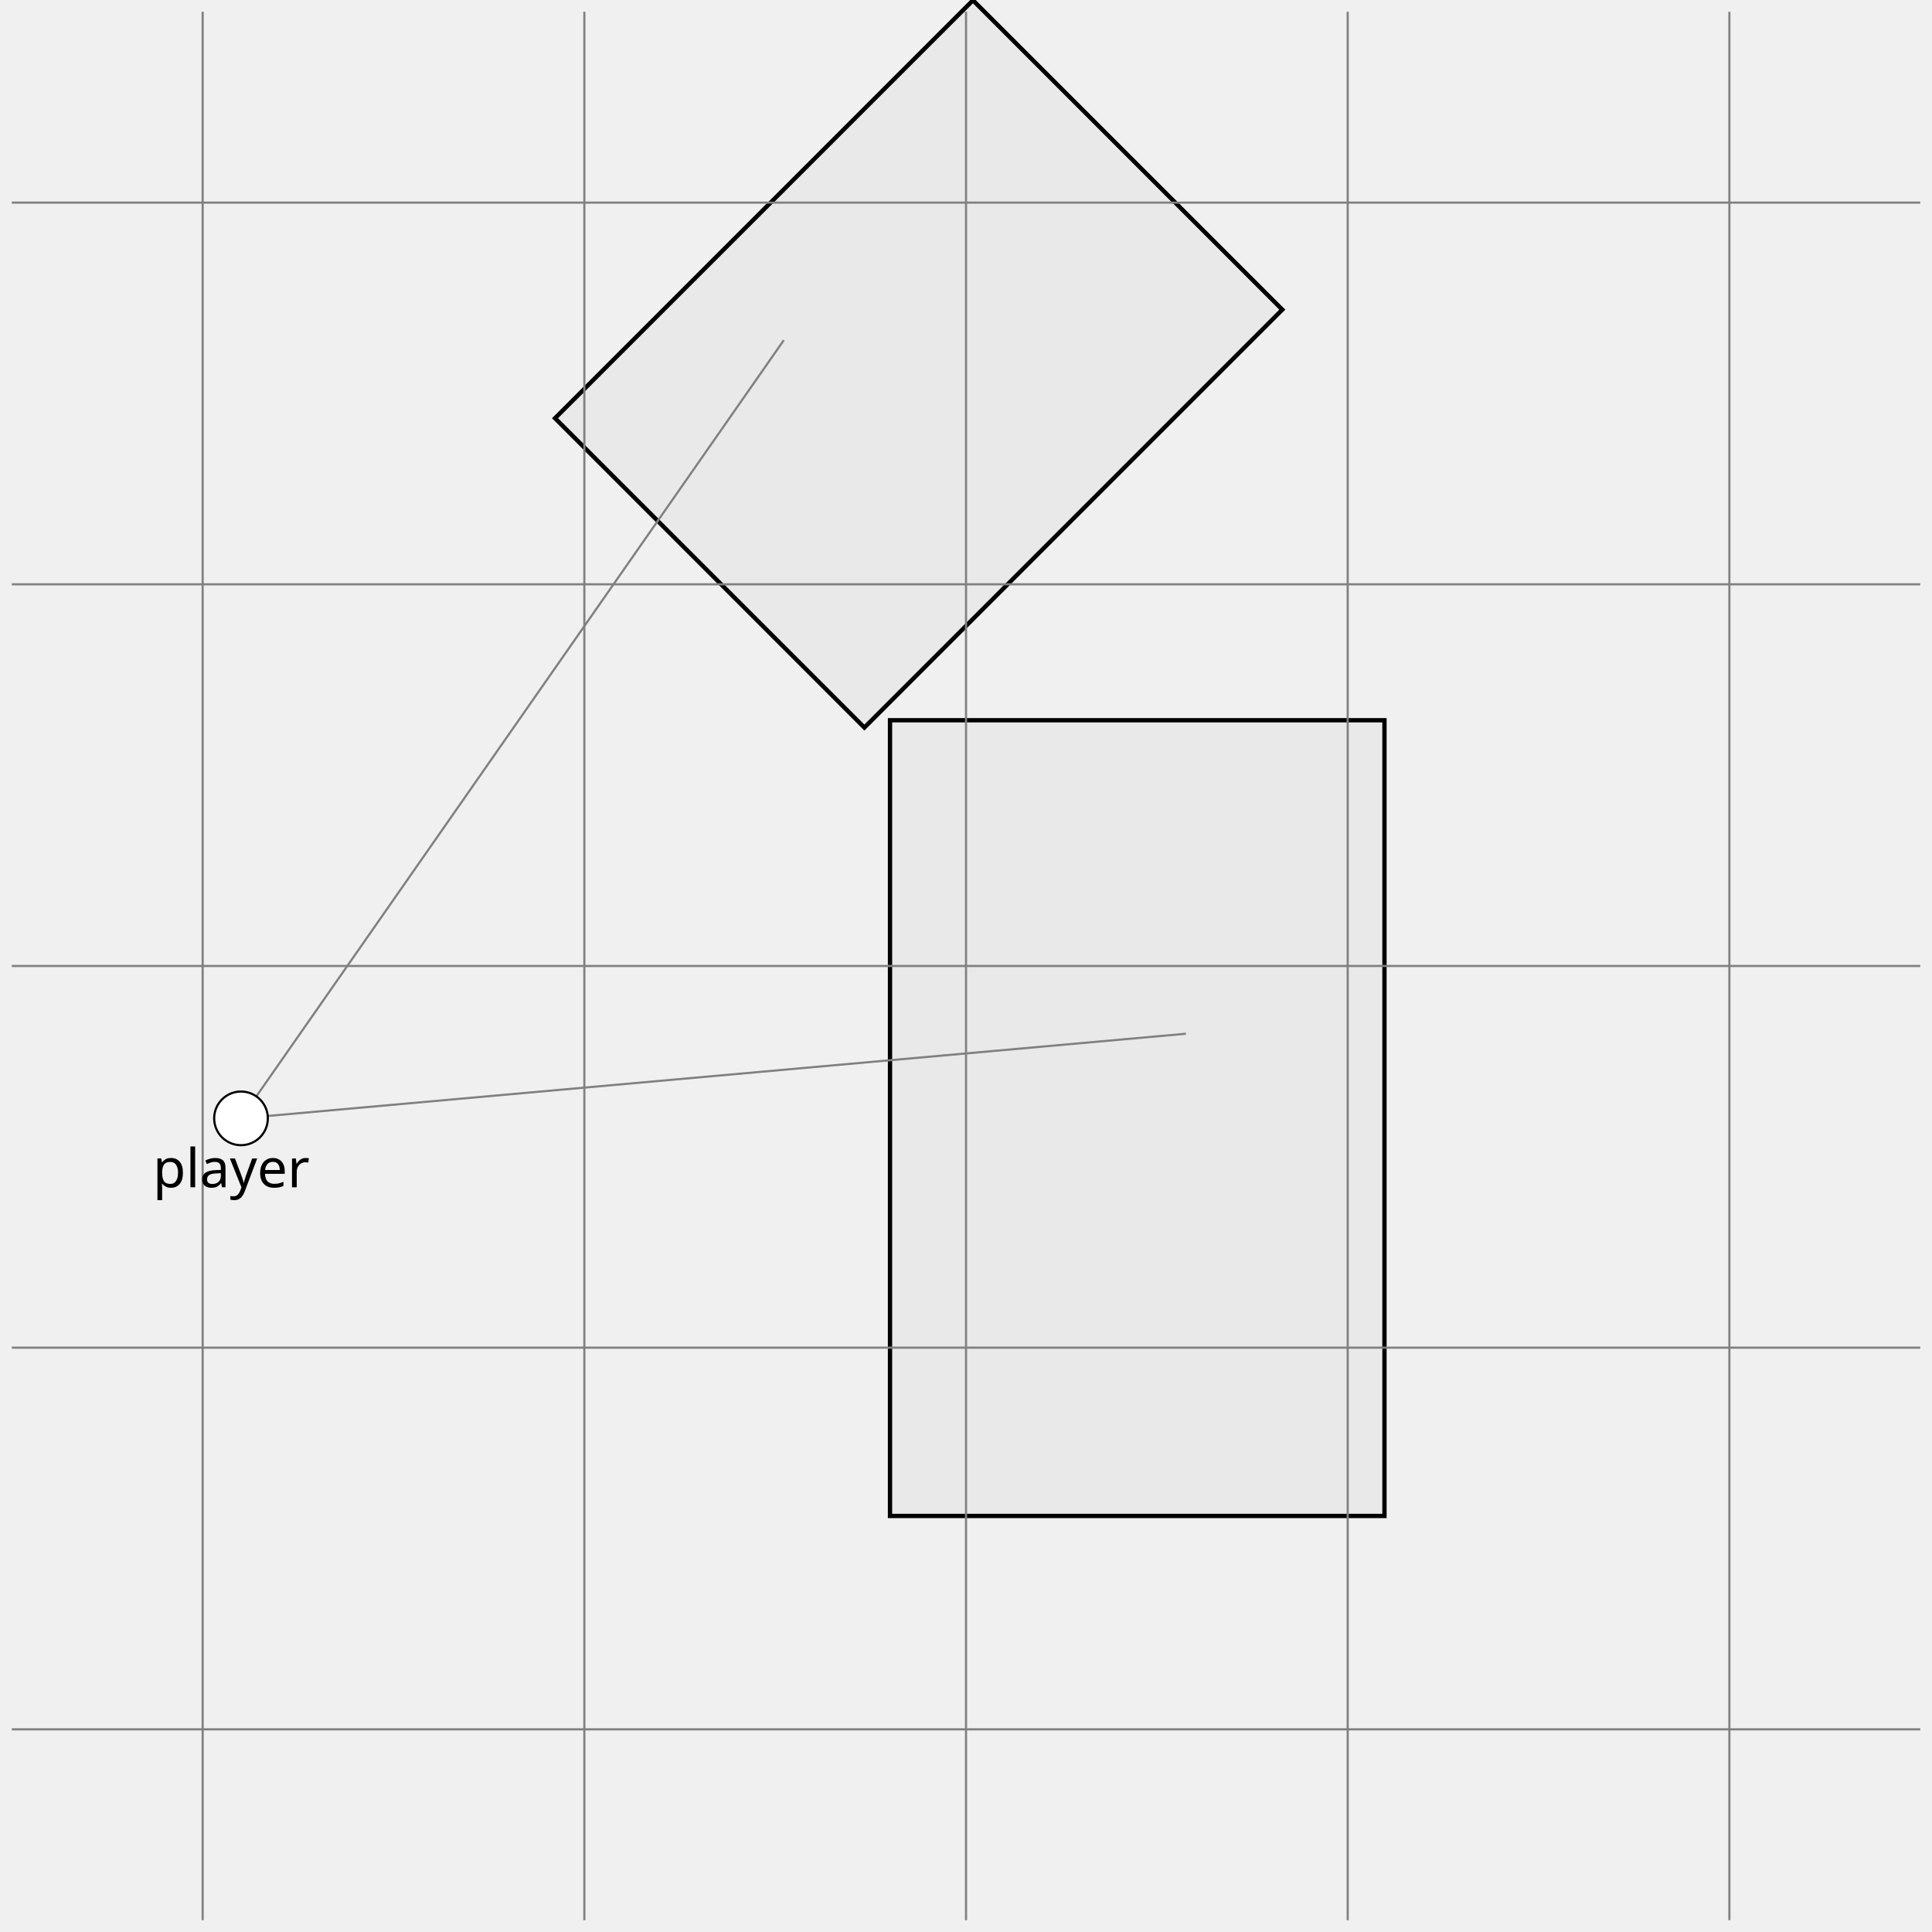
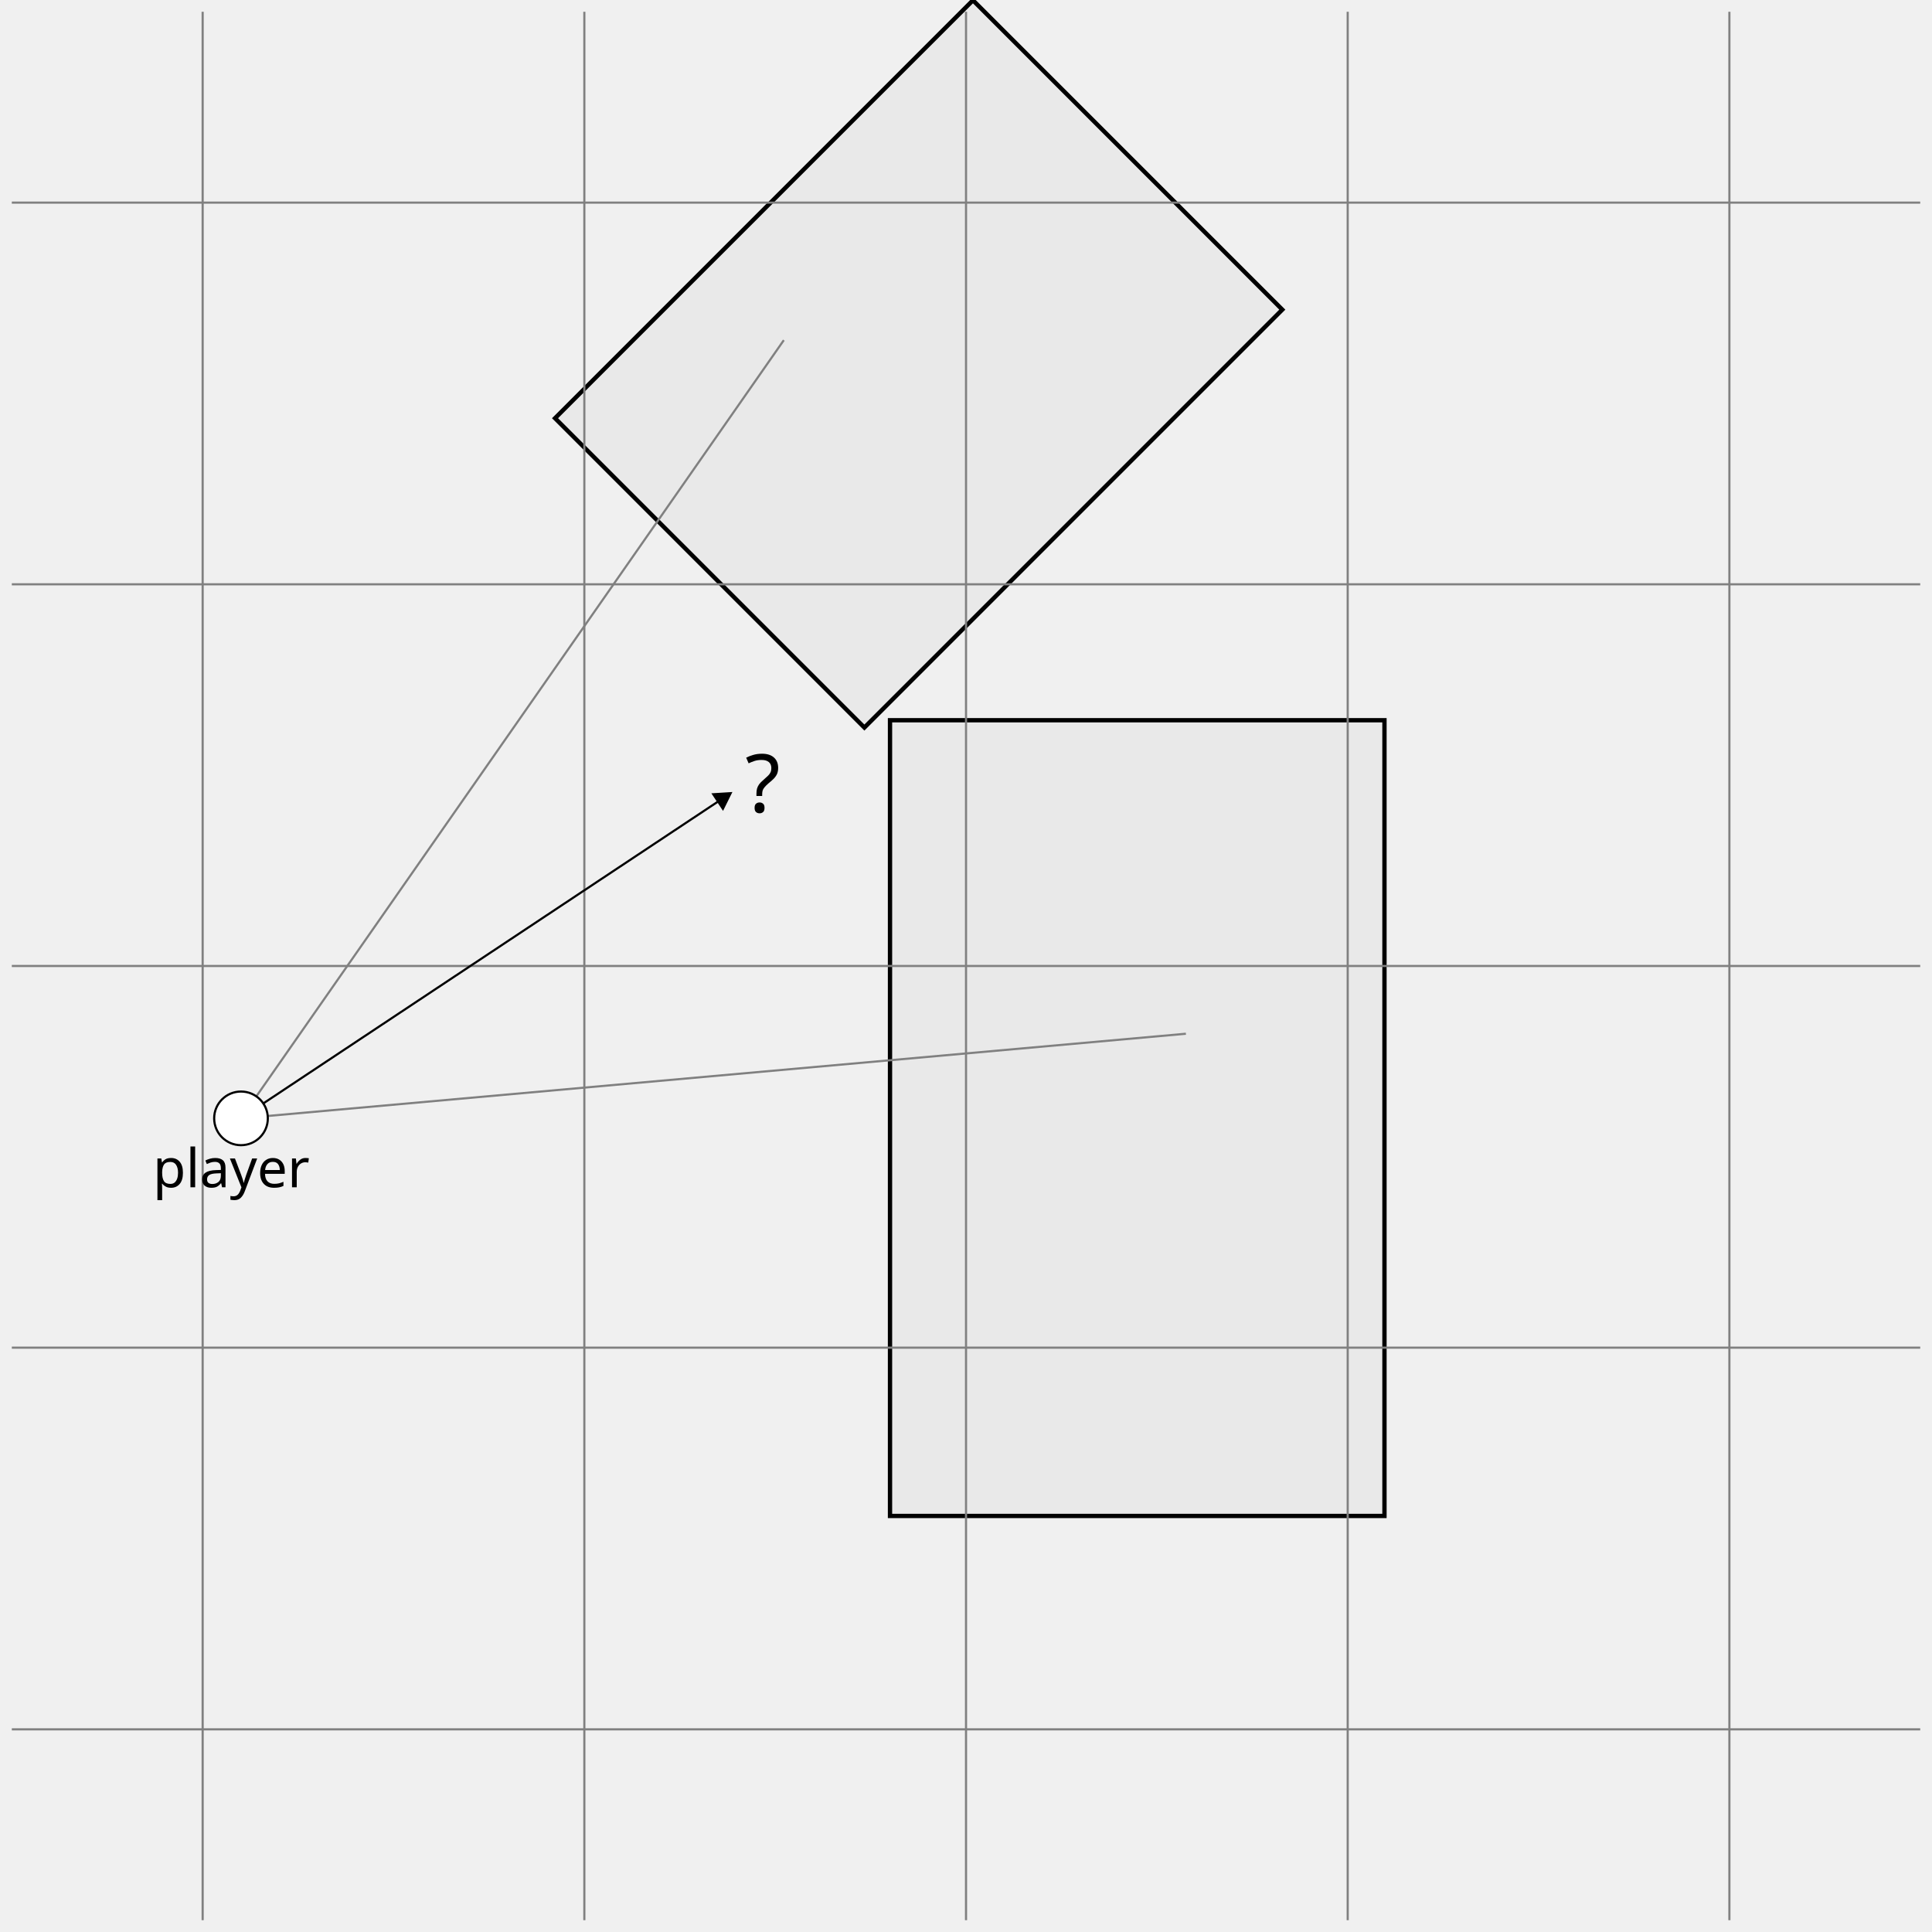
<svg xmlns="http://www.w3.org/2000/svg" id="svg2" version="1.1" xml:space="preserve" width="448.392" height="448.392" viewBox="0 0 448.392 448.392">
-   <defs id="defs6" />
+   <defs id="defs6">
+     <marker orient="auto" refY="0.0" refX="0.0" id="TriangleOutL" style="overflow:visible">
+       <path id="path4302" d="M 5.77,0.0 L -2.88,5.0 L -2.88,-5.0 L 5.77,0.0 z " style="fill-rule:evenodd;stroke:#000000;stroke-width:1pt;stroke-opacity:1;fill:#000000;fill-opacity:1" transform="scale(0.8)" />
+     </marker>
+   </defs>
  <g id="g10" transform="matrix(1.25,0,0,-1.25,0,448.3925)">
    <rect style="fill:#e9e9e9;fill-opacity:1;stroke:#000000;stroke-width:0.8;stroke-linecap:butt;stroke-miterlimit:4;stroke-dasharray:none;stroke-dashoffset:0;stroke-opacity:1" id="rect4595" width="109.736" height="81.23" x="271.612" y="-125.875" transform="matrix(0.7071068,0.7071068,0.7071068,-0.7071068,0,0)" />
-     <path d="M 44.746,151.069 145.533,295.558" style="fill:none;stroke:#808080;stroke-width:0.399;stroke-linecap:butt;stroke-linejoin:miter;stroke-miterlimit:10;stroke-dasharray:none;stroke-opacity:1" id="path28" />
+     <path d="M 44.746,151.069 145.533,295.558" style="fill:none;stroke:#808080;stroke-width:0.398;stroke-linecap:butt;stroke-linejoin:miter;stroke-miterlimit:10;stroke-dasharray:none;stroke-opacity:1" id="path28" />
    <path d="m 37.627,2.193 0,354.335" style="fill:none;stroke:#808080;stroke-width:0.399;stroke-linecap:butt;stroke-linejoin:miter;stroke-miterlimit:10;stroke-dasharray:none;stroke-opacity:1" id="path48" />
    <path d="m 108.494,2.193 0,354.335" style="fill:none;stroke:#808080;stroke-width:0.399;stroke-linecap:butt;stroke-linejoin:miter;stroke-miterlimit:10;stroke-dasharray:none;stroke-opacity:1" id="path52" />
    <path d="m 321.095,2.193 0,354.335" style="fill:none;stroke:#808080;stroke-width:0.399;stroke-linecap:butt;stroke-linejoin:miter;stroke-miterlimit:10;stroke-dasharray:none;stroke-opacity:1" id="path64" />
    <path d="m 2.193,37.627 354.335,0" style="fill:none;stroke:#808080;stroke-width:0.399;stroke-linecap:butt;stroke-linejoin:miter;stroke-miterlimit:10;stroke-dasharray:none;stroke-opacity:1" id="path68" />
    <path d="m 2.193,250.228 354.335,0" style="fill:none;stroke:#808080;stroke-width:0.399;stroke-linecap:butt;stroke-linejoin:miter;stroke-miterlimit:10;stroke-dasharray:none;stroke-opacity:1" id="path80" />
    <path d="m 2.193,321.095 354.335,0" style="fill:none;stroke:#808080;stroke-width:0.399;stroke-linecap:butt;stroke-linejoin:miter;stroke-miterlimit:10;stroke-dasharray:none;stroke-opacity:1" id="path84" />
    <g id="g102" transform="translate(31.585,140.627)">
      <g transform="translate(-31.585,-140.627)" id="g104">
        <text id="text106" style="font-variant:normal;font-weight:normal;font-size:9.963px;font-family:CMR10;-inkscape-font-specification:CMR10;writing-mode:lr-tb;fill:#000000;fill-opacity:1;fill-rule:nonzero;stroke:none" transform="scale(1,-1)" x="28.385" y="-138.276">
          <tspan id="tspan108" x="28.385" y="-138.276">player</tspan>
        </text>
        <g transform="translate(31.585,140.627)" id="g110" />
      </g>
    </g>
    <g transform="translate(-104.107,-104.107)" id="g112" />
    <rect style="fill:#e9e9e9;fill-opacity:1;stroke:#000000;stroke-width:0.8;stroke-linecap:butt;stroke-miterlimit:4;stroke-dasharray:none;stroke-dashoffset:0;stroke-opacity:1" id="rect4593" width="91.806" height="147.742" x="165.247" y="-224.989" transform="scale(1,-1)" />
    <path d="m 2.193,179.361 354.335,0" style="fill:none;stroke:#808080;stroke-width:0.399;stroke-linecap:butt;stroke-linejoin:miter;stroke-miterlimit:10;stroke-dasharray:none;stroke-opacity:1" id="path76" />
    <path d="m 44.746,151.069 175.439,15.712" style="fill:none;stroke:#808080;stroke-width:0.399;stroke-linecap:butt;stroke-linejoin:miter;stroke-miterlimit:10;stroke-dasharray:none;stroke-opacity:1" id="path32" />
    <path d="m 250.228,2.193 0,354.335" style="fill:none;stroke:#808080;stroke-width:0.399;stroke-linecap:butt;stroke-linejoin:miter;stroke-miterlimit:10;stroke-dasharray:none;stroke-opacity:1" id="path60" />
    <path d="m 179.361,2.193 0,354.335" style="fill:none;stroke:#808080;stroke-width:0.399;stroke-linecap:butt;stroke-linejoin:miter;stroke-miterlimit:10;stroke-dasharray:none;stroke-opacity:1" id="path56" />
    <path d="m 2.193,108.494 354.335,0" style="fill:none;stroke:#808080;stroke-width:0.399;stroke-linecap:butt;stroke-linejoin:miter;stroke-miterlimit:10;stroke-dasharray:none;stroke-opacity:1" id="path72" />
+     <path style="fill:none;fill-rule:evenodd;stroke:#000000;stroke-width:0.398;stroke-linecap:butt;stroke-linejoin:miter;stroke-opacity:1;stroke-miterlimit:4;stroke-dasharray:none;marker-end:url(#TriangleOutL)" d="m 45.535,151.617 88.568,58.795" id="path4154" />
    <path d="m 49.727,151.069 c 0,2.751 -2.23,4.981 -4.981,4.981 -2.751,0 -4.981,-2.23 -4.981,-4.981 0,-2.751 2.23,-4.981 4.981,-4.981 2.751,0 4.981,2.23 4.981,4.981 z" style="fill:#ffffff;fill-opacity:1;fill-rule:nonzero;stroke:#000000;stroke-width:0.399;stroke-linecap:butt;stroke-linejoin:miter;stroke-miterlimit:10;stroke-dasharray:none;stroke-opacity:1" id="path92" />
+     <text xml:space="preserve" style="font-style:normal;font-weight:normal;font-size:32px;line-height:125%;font-family:sans-serif;letter-spacing:0px;word-spacing:0px;fill:#000000;fill-opacity:1;stroke:none;stroke-width:1px;stroke-linecap:butt;stroke-linejoin:miter;stroke-opacity:1" x="138.356" y="-207.91" id="text4436" transform="scale(1,-1)">
+       <tspan id="tspan4438" x="138.356" y="-207.91" style="font-size:15px">?</tspan>
+     </text>
  </g>
</svg>
